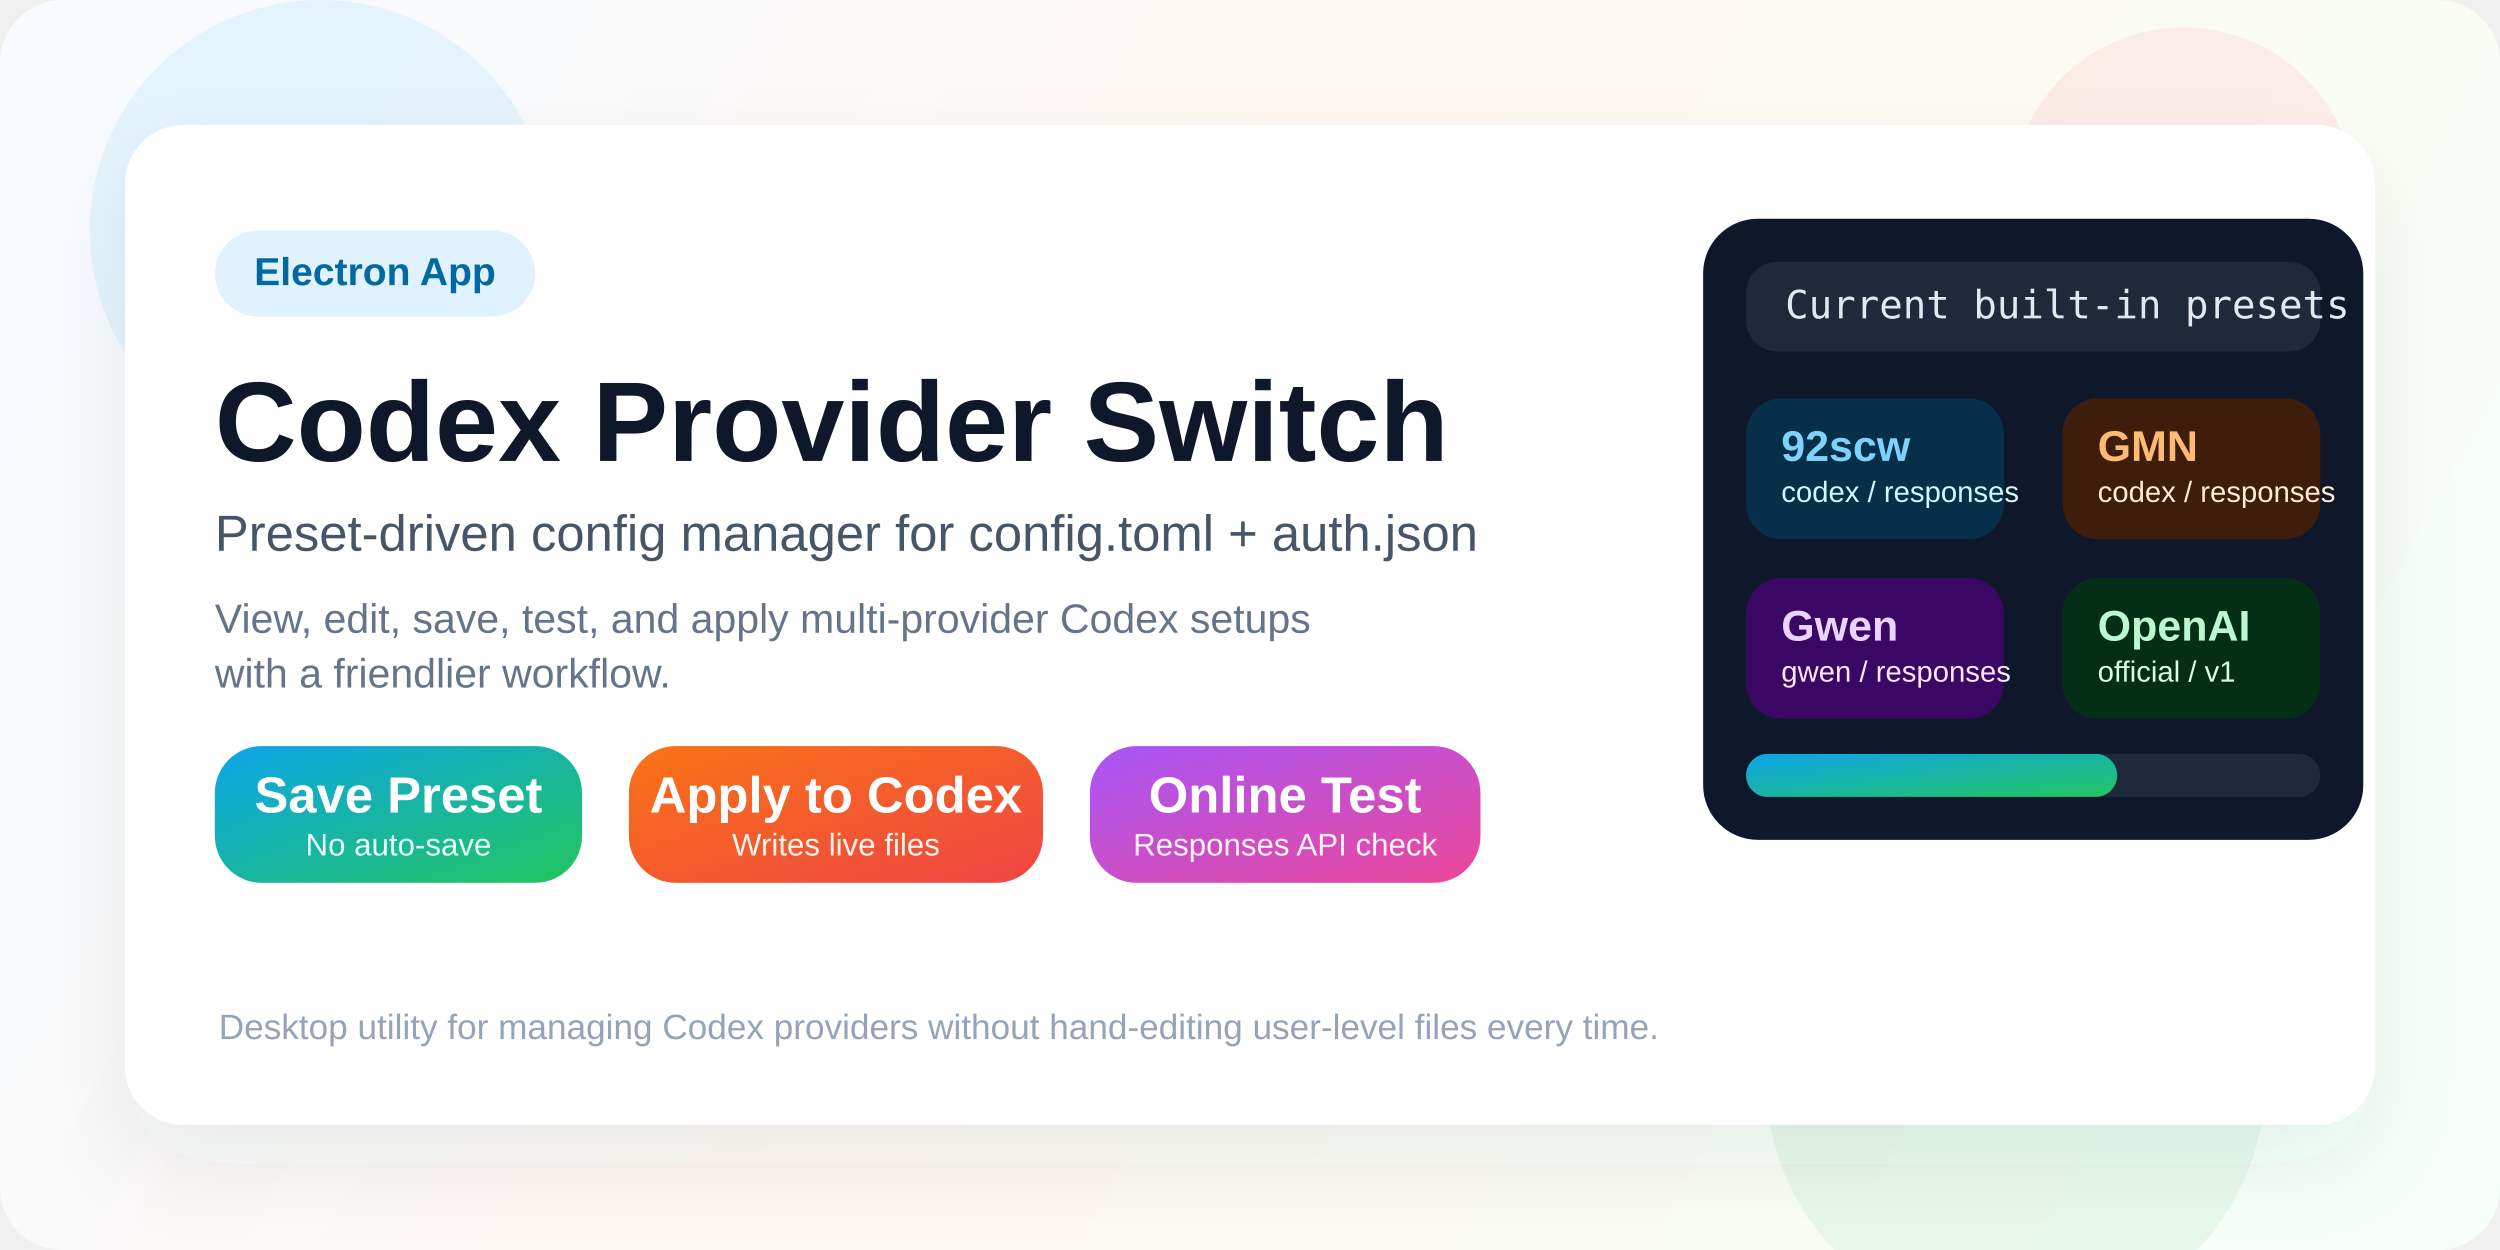
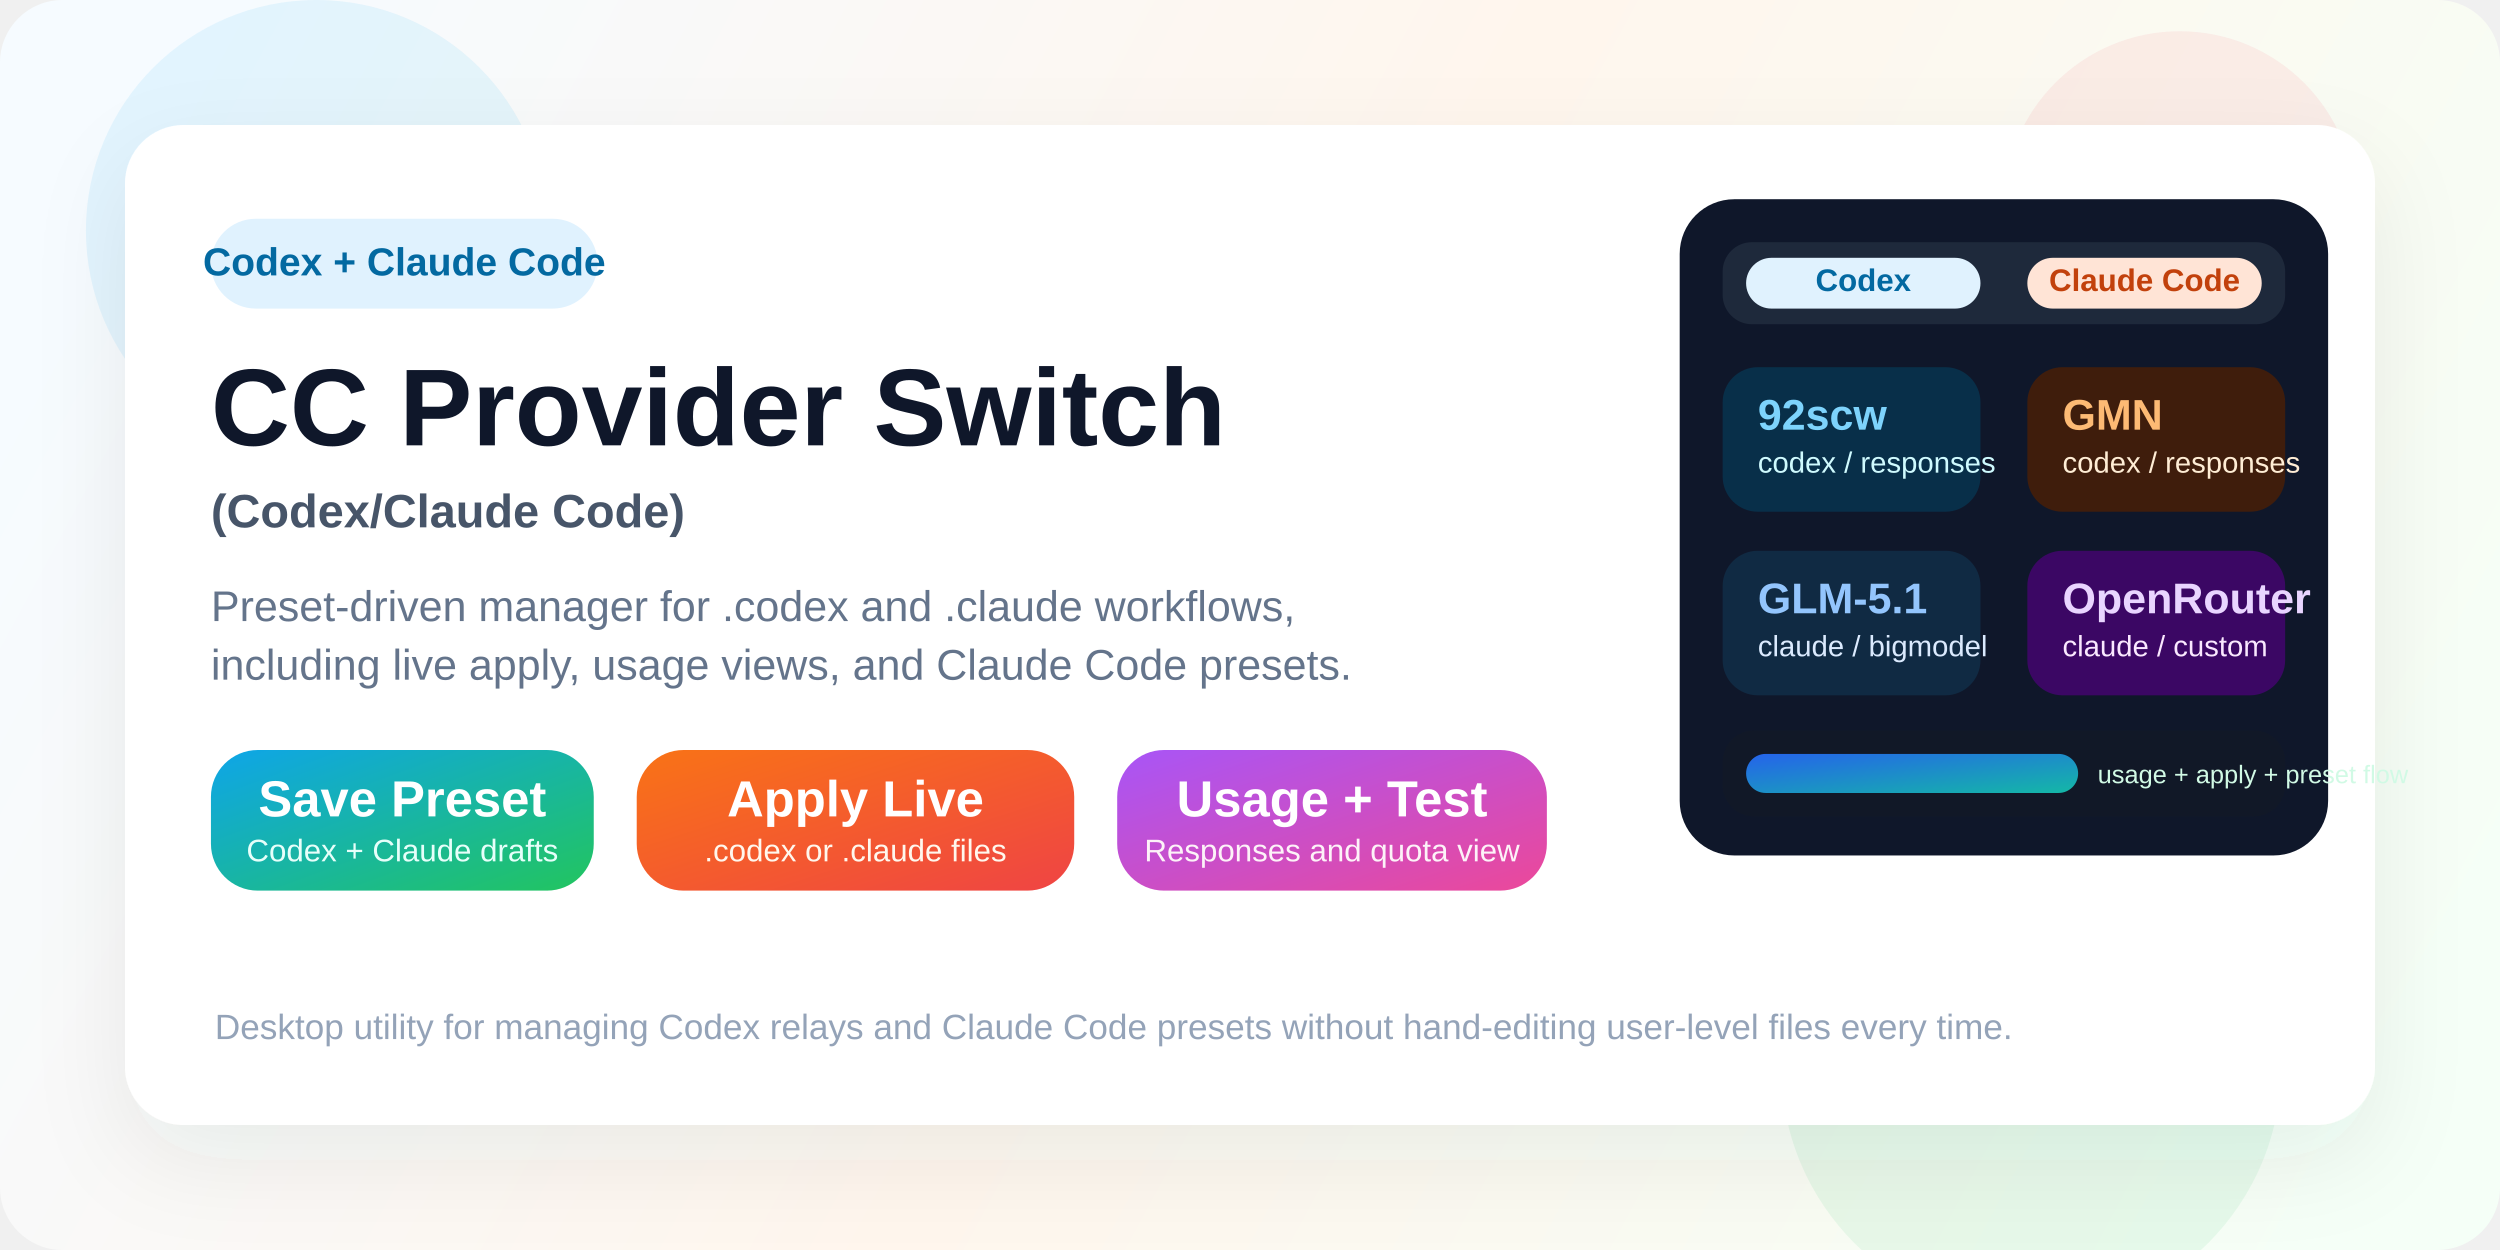
<svg xmlns="http://www.w3.org/2000/svg" width="1280" height="640" viewBox="0 0 1280 640" fill="none">
  <defs>
-     <linearGradient id="bg" x1="86" y1="44" x2="1186" y2="640" gradientUnits="userSpaceOnUse">
-       <stop stop-color="#F7FBFF" />
-       <stop offset="0.45" stop-color="#FFF7F1" />
-       <stop offset="1" stop-color="#F7FFF9" />
+     <linearGradient id="bg" x1="88" y1="42" x2="1196" y2="640" gradientUnits="userSpaceOnUse">
+       <stop stop-color="#F6FBFF" />
+       <stop offset="0.48" stop-color="#FFF6ED" />
+       <stop offset="1" stop-color="#F5FFF7" />
    </linearGradient>
    <linearGradient id="accentA" x1="0" y1="0" x2="1" y2="1">
      <stop stop-color="#0EA5E9" />
      <stop offset="1" stop-color="#22C55E" />
    </linearGradient>
    <linearGradient id="accentB" x1="0" y1="0" x2="1" y2="1">
      <stop stop-color="#F97316" />
      <stop offset="1" stop-color="#EF4444" />
    </linearGradient>
    <linearGradient id="accentC" x1="0" y1="0" x2="1" y2="1">
      <stop stop-color="#A855F7" />
      <stop offset="1" stop-color="#EC4899" />
    </linearGradient>
+     <linearGradient id="accentD" x1="0" y1="0" x2="1" y2="1">
+       <stop stop-color="#2563EB" />
+       <stop offset="1" stop-color="#14B8A6" />
+     </linearGradient>
    <filter id="shadow" x="-20%" y="-20%" width="140%" height="140%">
-       <feDropShadow dx="0" dy="20" stdDeviation="22" flood-color="#243B5312" />
+       <feDropShadow dx="0" dy="18" stdDeviation="24" flood-color="#243B5312" />
    </filter>
  </defs>
  <rect width="1280" height="640" rx="32" fill="url(#bg)" />
-   <circle cx="164" cy="118" r="118" fill="#38BDF81A" />
-   <circle cx="1118" cy="102" r="88" fill="#FB71851A" />
-   <circle cx="1032" cy="552" r="128" fill="#22C55E14" />
+   <circle cx="162" cy="118" r="118" fill="#38BDF81A" />
+   <circle cx="1116" cy="106" r="90" fill="#FB71851A" />
+   <circle cx="1040" cy="546" r="128" fill="#22C55E14" />
  <rect x="64" y="64" width="1152" height="512" rx="30" fill="#FFFFFF" filter="url(#shadow)" />
-   <rect x="110" y="118" width="164" height="44" rx="22" fill="#E0F2FE" />
-   <text x="192" y="146" text-anchor="middle" fill="#0369A1" font-size="20" font-family="Segoe UI, Arial, sans-serif" font-weight="700">Electron App</text>
-   <text x="110" y="236" fill="#0F172A" font-size="58" font-family="Segoe UI, Arial, sans-serif" font-weight="800">Codex Provider Switch</text>
-   <text x="110" y="282" fill="#475569" font-size="26" font-family="Segoe UI, Arial, sans-serif" font-weight="500">Preset-driven config manager for config.toml + auth.json</text>
-   <text fill="#64748B" font-size="21" font-family="Segoe UI, Arial, sans-serif">
-     <tspan x="110" y="324">View, edit, save, test, and apply multi-provider Codex setups</tspan>
-     <tspan x="110" y="352">with a friendlier workflow.</tspan>
+   <rect x="108" y="112" width="198" height="46" rx="23" fill="#E0F2FE" />
+   <text x="207" y="141" text-anchor="middle" fill="#0369A1" font-size="20" font-family="Segoe UI, Arial, sans-serif" font-weight="700">Codex + Claude Code</text>
+   <text x="108" y="228" fill="#0F172A" font-size="56" font-family="Segoe UI, Arial, sans-serif" font-weight="800">CC Provider Switch</text>
+   <text x="108" y="270" fill="#475569" font-size="24" font-family="Segoe UI, Arial, sans-serif" font-weight="600">(Codex/Claude Code)</text>
+   <text fill="#64748B" font-size="22" font-family="Segoe UI, Arial, sans-serif">
+     <tspan x="108" y="318">Preset-driven manager for .codex and .claude workflows,</tspan>
+     <tspan x="108" y="348">including live apply, usage views, and Claude Code presets.</tspan>
  </text>
-   <rect x="110" y="382" width="188" height="70" rx="24" fill="url(#accentA)" />
-   <text x="204" y="416" text-anchor="middle" fill="#FFFFFF" font-size="26" font-family="Segoe UI, Arial, sans-serif" font-weight="800">Save Preset</text>
-   <text x="204" y="438" text-anchor="middle" fill="#E6FFFA" font-size="16" font-family="Segoe UI, Arial, sans-serif">No auto-save</text>
-   <rect x="322" y="382" width="212" height="70" rx="24" fill="url(#accentB)" />
-   <text x="428" y="416" text-anchor="middle" fill="#FFFFFF" font-size="26" font-family="Segoe UI, Arial, sans-serif" font-weight="800">Apply to Codex</text>
-   <text x="428" y="438" text-anchor="middle" fill="#FFF7ED" font-size="16" font-family="Segoe UI, Arial, sans-serif">Writes live files</text>
-   <rect x="558" y="382" width="200" height="70" rx="24" fill="url(#accentC)" />
-   <text x="658" y="416" text-anchor="middle" fill="#FFFFFF" font-size="26" font-family="Segoe UI, Arial, sans-serif" font-weight="800">Online Test</text>
-   <text x="658" y="438" text-anchor="middle" fill="#FDF2F8" font-size="16" font-family="Segoe UI, Arial, sans-serif">Responses API check</text>
-   <g transform="translate(872 112)">
-     <rect width="338" height="318" rx="28" fill="#0F172A" />
-     <rect x="22" y="22" width="294" height="46" rx="16" fill="#1E293B" />
-     <text x="42" y="51" fill="#E2E8F0" font-size="20" font-family="Consolas, Menlo, monospace">Current built-in presets</text>
-     <rect x="22" y="92" width="132" height="72" rx="18" fill="#082F49" />
-     <text x="40" y="124" fill="#7DD3FC" font-size="22" font-family="Segoe UI, Arial, sans-serif" font-weight="800">92scw</text>
-     <text x="40" y="145" fill="#CFFAFE" font-size="15" font-family="Segoe UI, Arial, sans-serif">codex / responses</text>
-     <rect x="184" y="92" width="132" height="72" rx="18" fill="#3F1D0C" />
-     <text x="202" y="124" fill="#FDBA74" font-size="22" font-family="Segoe UI, Arial, sans-serif" font-weight="800">GMN</text>
-     <text x="202" y="145" fill="#FFEDD5" font-size="15" font-family="Segoe UI, Arial, sans-serif">codex / responses</text>
-     <rect x="22" y="184" width="132" height="72" rx="18" fill="#3B0764" />
-     <text x="40" y="216" fill="#E9D5FF" font-size="22" font-family="Segoe UI, Arial, sans-serif" font-weight="800">Gwen</text>
-     <text x="40" y="237" fill="#FAE8FF" font-size="15" font-family="Segoe UI, Arial, sans-serif">gwen / responses</text>
-     <rect x="184" y="184" width="132" height="72" rx="18" fill="#052E16" />
-     <text x="202" y="216" fill="#BBF7D0" font-size="22" font-family="Segoe UI, Arial, sans-serif" font-weight="800">OpenAI</text>
-     <text x="202" y="237" fill="#DCFCE7" font-size="15" font-family="Segoe UI, Arial, sans-serif">official / v1</text>
-     <rect x="22" y="274" width="294" height="22" rx="11" fill="#1E293B" />
-     <rect x="22" y="274" width="190" height="22" rx="11" fill="url(#accentA)" />
+   <rect x="108" y="384" width="196" height="72" rx="24" fill="url(#accentA)" />
+   <text x="206" y="418" text-anchor="middle" fill="#FFFFFF" font-size="26" font-family="Segoe UI, Arial, sans-serif" font-weight="800">Save Preset</text>
+   <text x="206" y="441" text-anchor="middle" fill="#E6FFFA" font-size="16" font-family="Segoe UI, Arial, sans-serif">Codex + Claude drafts</text>
+   <rect x="326" y="384" width="224" height="72" rx="24" fill="url(#accentB)" />
+   <text x="438" y="418" text-anchor="middle" fill="#FFFFFF" font-size="26" font-family="Segoe UI, Arial, sans-serif" font-weight="800">Apply Live</text>
+   <text x="438" y="441" text-anchor="middle" fill="#FFF7ED" font-size="16" font-family="Segoe UI, Arial, sans-serif">.codex or .claude files</text>
+   <rect x="572" y="384" width="220" height="72" rx="24" fill="url(#accentC)" />
+   <text x="682" y="418" text-anchor="middle" fill="#FFFFFF" font-size="26" font-family="Segoe UI, Arial, sans-serif" font-weight="800">Usage + Test</text>
+   <text x="682" y="441" text-anchor="middle" fill="#FDF2F8" font-size="16" font-family="Segoe UI, Arial, sans-serif">Responses and quota view</text>
+   <g transform="translate(860 102)">
+     <rect width="332" height="336" rx="28" fill="#0F172A" />
+     <rect x="22" y="22" width="288" height="42" rx="15" fill="#1E293B" />
+     <rect x="34" y="30" width="120" height="26" rx="13" fill="#E0F2FE" />
+     <text x="94" y="47" text-anchor="middle" fill="#0369A1" font-size="16" font-family="Segoe UI, Arial, sans-serif" font-weight="800">Codex</text>
+     <rect x="178" y="30" width="120" height="26" rx="13" fill="#FFE4D6" />
+     <text x="238" y="47" text-anchor="middle" fill="#C2410C" font-size="16" font-family="Segoe UI, Arial, sans-serif" font-weight="800">Claude Code</text>
+     <rect x="22" y="86" width="132" height="74" rx="18" fill="#082F49" />
+     <text x="40" y="118" fill="#7DD3FC" font-size="22" font-family="Segoe UI, Arial, sans-serif" font-weight="800">92scw</text>
+     <text x="40" y="140" fill="#CFFAFE" font-size="15" font-family="Segoe UI, Arial, sans-serif">codex / responses</text>
+     <rect x="178" y="86" width="132" height="74" rx="18" fill="#3F1D0C" />
+     <text x="196" y="118" fill="#FDBA74" font-size="22" font-family="Segoe UI, Arial, sans-serif" font-weight="800">GMN</text>
+     <text x="196" y="140" fill="#FFEDD5" font-size="15" font-family="Segoe UI, Arial, sans-serif">codex / responses</text>
+     <rect x="22" y="180" width="132" height="74" rx="18" fill="#102A43" />
+     <text x="40" y="212" fill="#93C5FD" font-size="22" font-family="Segoe UI, Arial, sans-serif" font-weight="800">GLM-5.1</text>
+     <text x="40" y="234" fill="#DBEAFE" font-size="15" font-family="Segoe UI, Arial, sans-serif">claude / bigmodel</text>
+     <rect x="178" y="180" width="132" height="74" rx="18" fill="#3B0764" />
+     <text x="196" y="212" fill="#E9D5FF" font-size="22" font-family="Segoe UI, Arial, sans-serif" font-weight="800">OpenRouter</text>
+     <text x="196" y="234" fill="#FAE8FF" font-size="15" font-family="Segoe UI, Arial, sans-serif">claude / custom</text>
+     <rect x="22" y="272" width="288" height="44" rx="16" fill="#111827" />
+     <rect x="34" y="284" width="170" height="20" rx="10" fill="url(#accentD)" />
+     <text x="214" y="299" fill="#D1FAE5" font-size="13" font-family="Segoe UI, Arial, sans-serif">usage + apply + preset flow</text>
  </g>
-   <text x="112" y="532" fill="#94A3B8" font-size="18" font-family="Segoe UI, Arial, sans-serif">Desktop utility for managing Codex providers without hand-editing user-level files every time.</text>
+   <text x="110" y="532" fill="#94A3B8" font-size="18" font-family="Segoe UI, Arial, sans-serif">Desktop utility for managing Codex relays and Claude Code presets without hand-editing user-level files every time.</text>
</svg>
